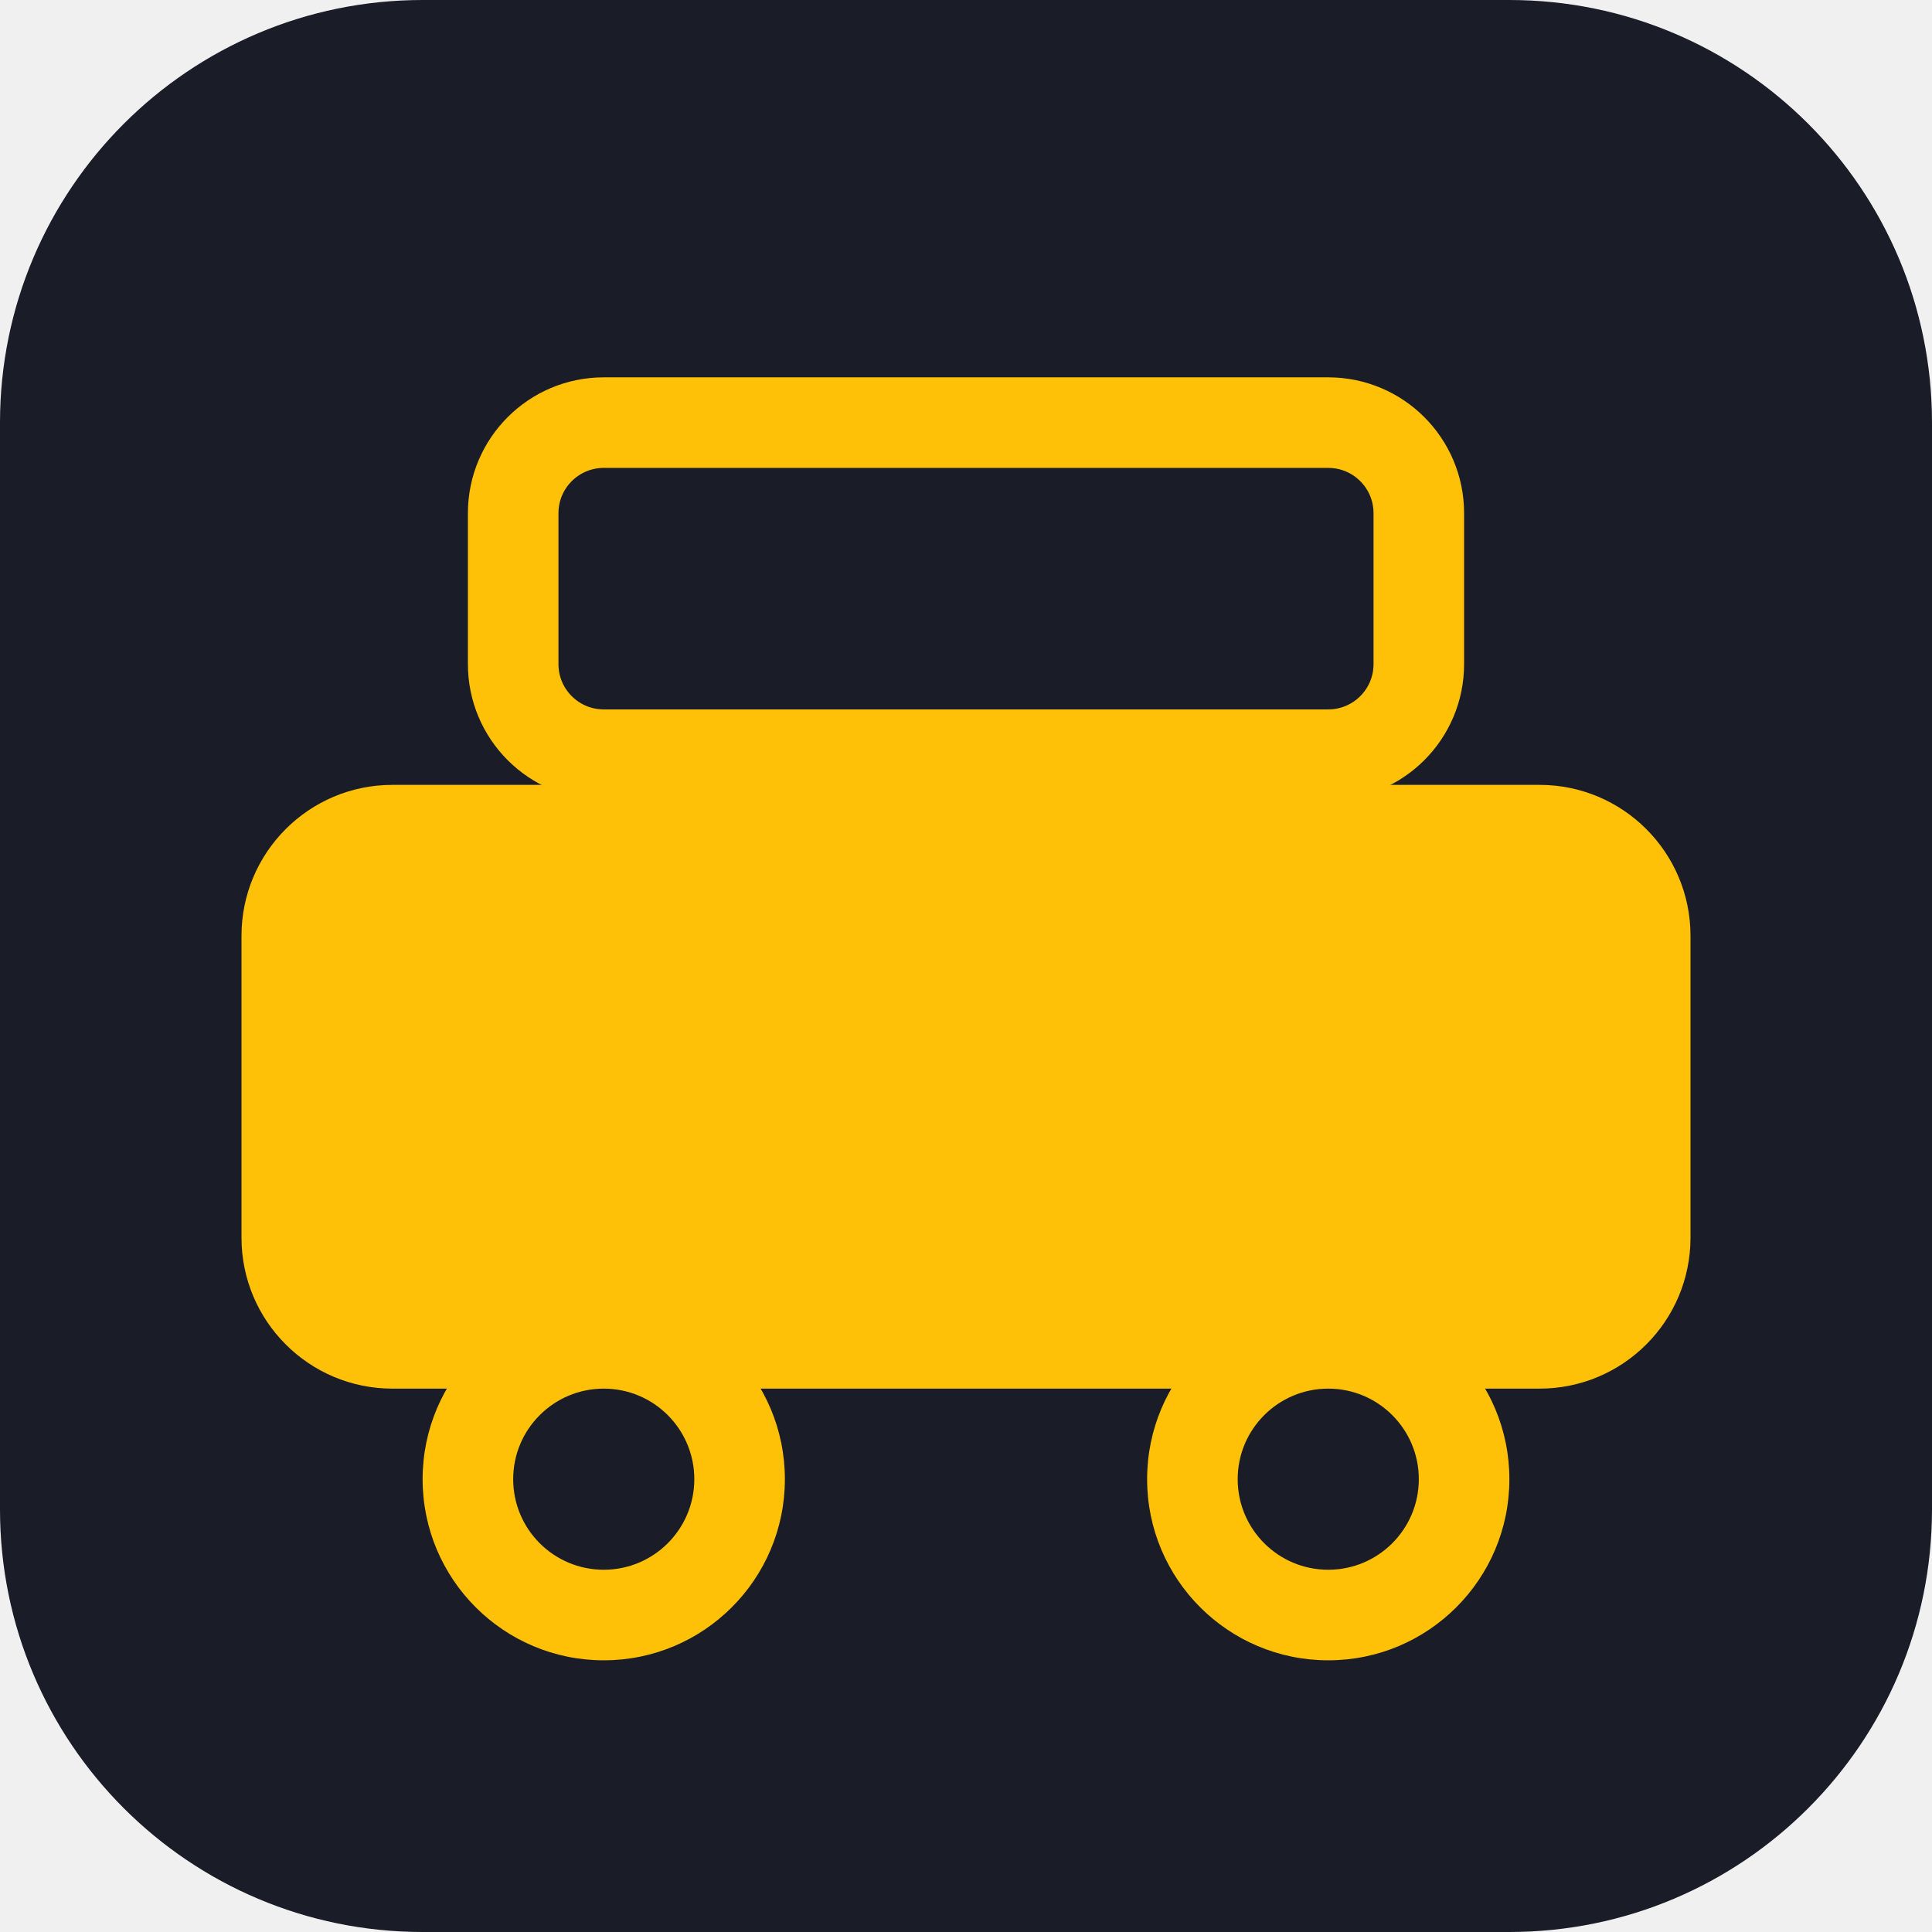
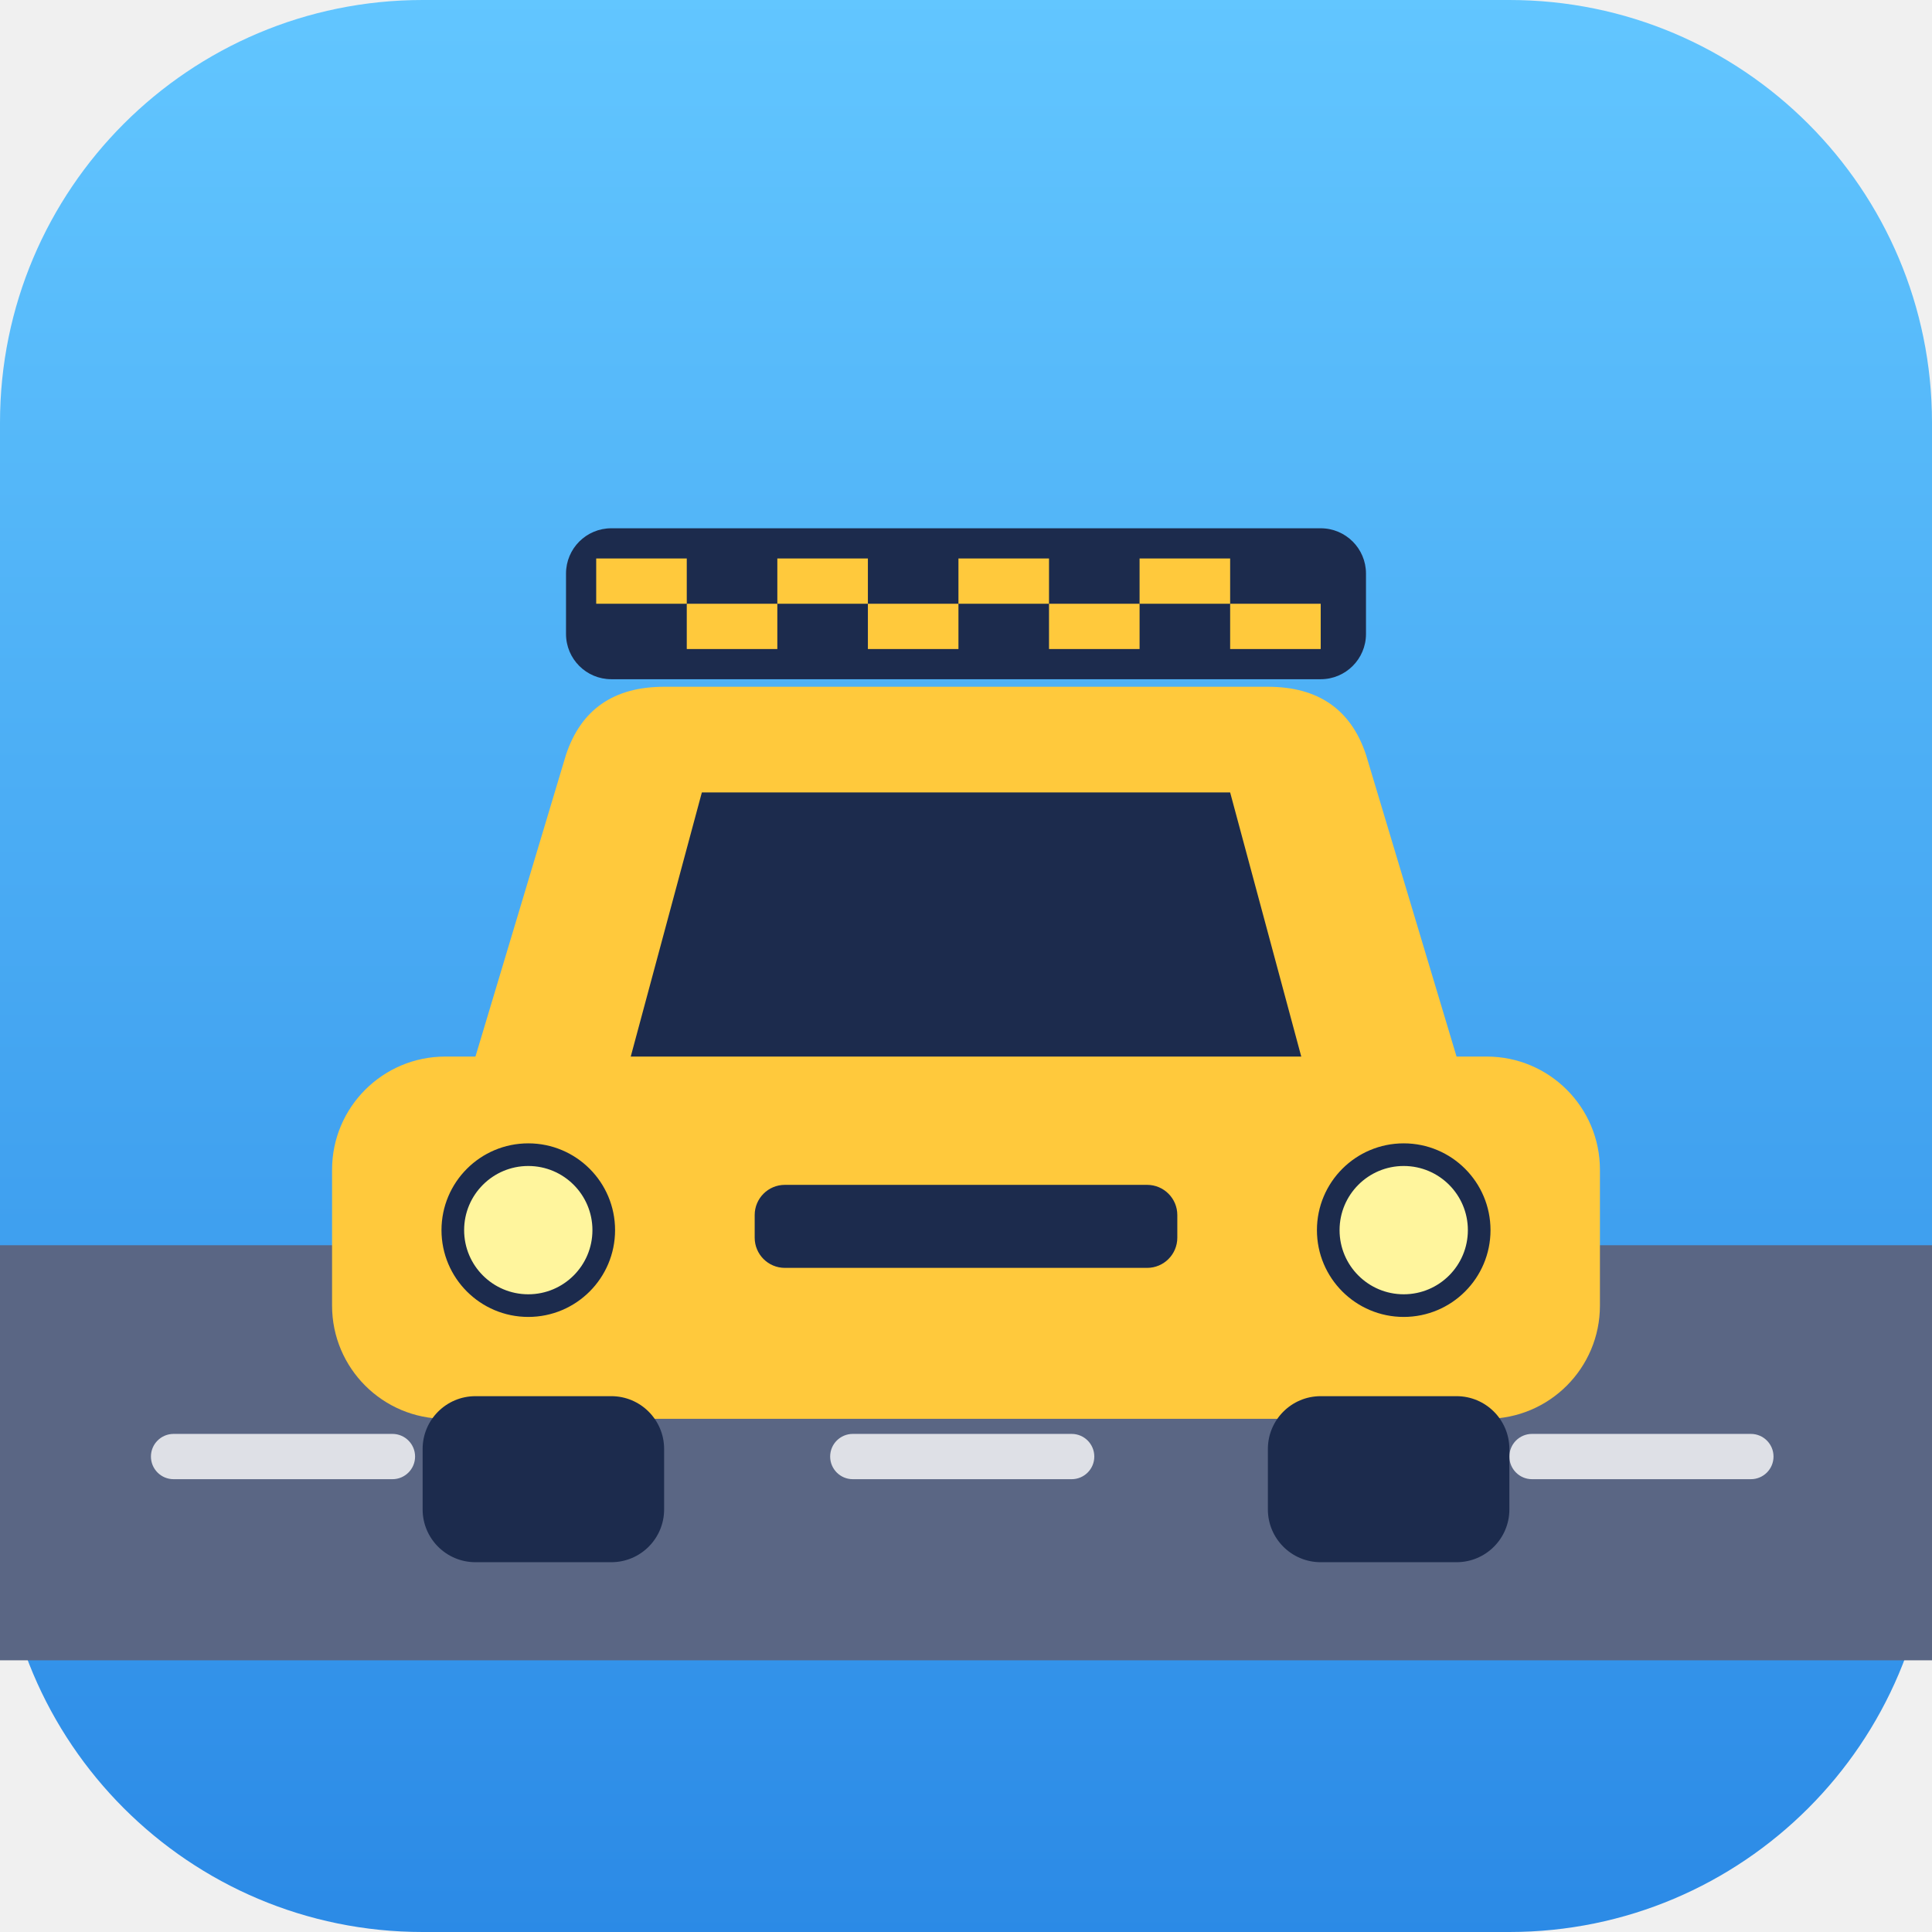
- <svg xmlns="http://www.w3.org/2000/svg" width="128" height="128" viewBox="0 0 128 128">
-   <rect width="128" height="128" rx="28" fill="#1a1d27" />
-   <rect x="34" y="28" width="60" height="22" rx="6" fill="#1a1d27" stroke="#ffc107" stroke-width="6" />
-   <rect x="16" y="52" width="96" height="40" rx="10" fill="#ffc107" />
-   <circle cx="40" cy="98" r="12" fill="#ffc107" />
-   <circle cx="88" cy="98" r="12" fill="#ffc107" />
-   <circle cx="40" cy="98" r="6" fill="#1a1d27" />
-   <circle cx="88" cy="98" r="6" fill="#1a1d27" />
+ <svg xmlns="http://www.w3.org/2000/svg" width="512" height="512" viewBox="0 0 512 512">
+   <defs>
+     <linearGradient id="sky" x1="0" y1="0" x2="0" y2="1">
+       <stop offset="0" stop-color="#62c6ff" />
+       <stop offset="1" stop-color="#2b8ae6" />
+     </linearGradient>
+   </defs>
+   <rect width="512" height="512" rx="112" fill="url(#sky)" />
+   <rect x="0" y="330" width="512" height="110" fill="#5a6684" />
+   <rect x="40" y="380" width="70" height="12" rx="6" fill="#ffffff" opacity="0.8" />
+   <rect x="220" y="380" width="70" height="12" rx="6" fill="#ffffff" opacity="0.8" />
+   <rect x="400" y="380" width="70" height="12" rx="6" fill="#ffffff" opacity="0.8" />
+   <rect x="150" y="140" width="212" height="40" rx="12" fill="#1c2b4d" />
+   <g fill="#ffc93c">
+     <rect x="158" y="148" width="24" height="12" />
+     <rect x="206" y="148" width="24" height="12" />
+     <rect x="254" y="148" width="24" height="12" />
+     <rect x="302" y="148" width="24" height="12" />
+     <rect x="182" y="160" width="24" height="12" />
+     <rect x="230" y="160" width="24" height="12" />
+     <rect x="278" y="160" width="24" height="12" />
+     <rect x="326" y="160" width="24" height="12" />
+   </g>
+   <path d="M120 300 L150 200 Q156 182 176 182 L336 182 Q356 182 362 200 L392 300 Z" fill="#ffc93c" />
+   <path d="M165 288 L186 210 L326 210 L347 288 Z" fill="#1c2b4d" />
+   <rect x="88" y="280" width="336" height="96" rx="30" fill="#ffc93c" />
+   <circle cx="140" cy="326" r="20" fill="#fff59d" stroke="#1c2b4d" stroke-width="6" />
+   <circle cx="372" cy="326" r="20" fill="#fff59d" stroke="#1c2b4d" stroke-width="6" />
+   <rect x="200" y="314" width="112" height="22" rx="8" fill="#1c2b4d" />
+   <rect x="112" y="370" width="64" height="44" rx="14" fill="#1c2b4d" />
+   <rect x="336" y="370" width="64" height="44" rx="14" fill="#1c2b4d" />
</svg>
